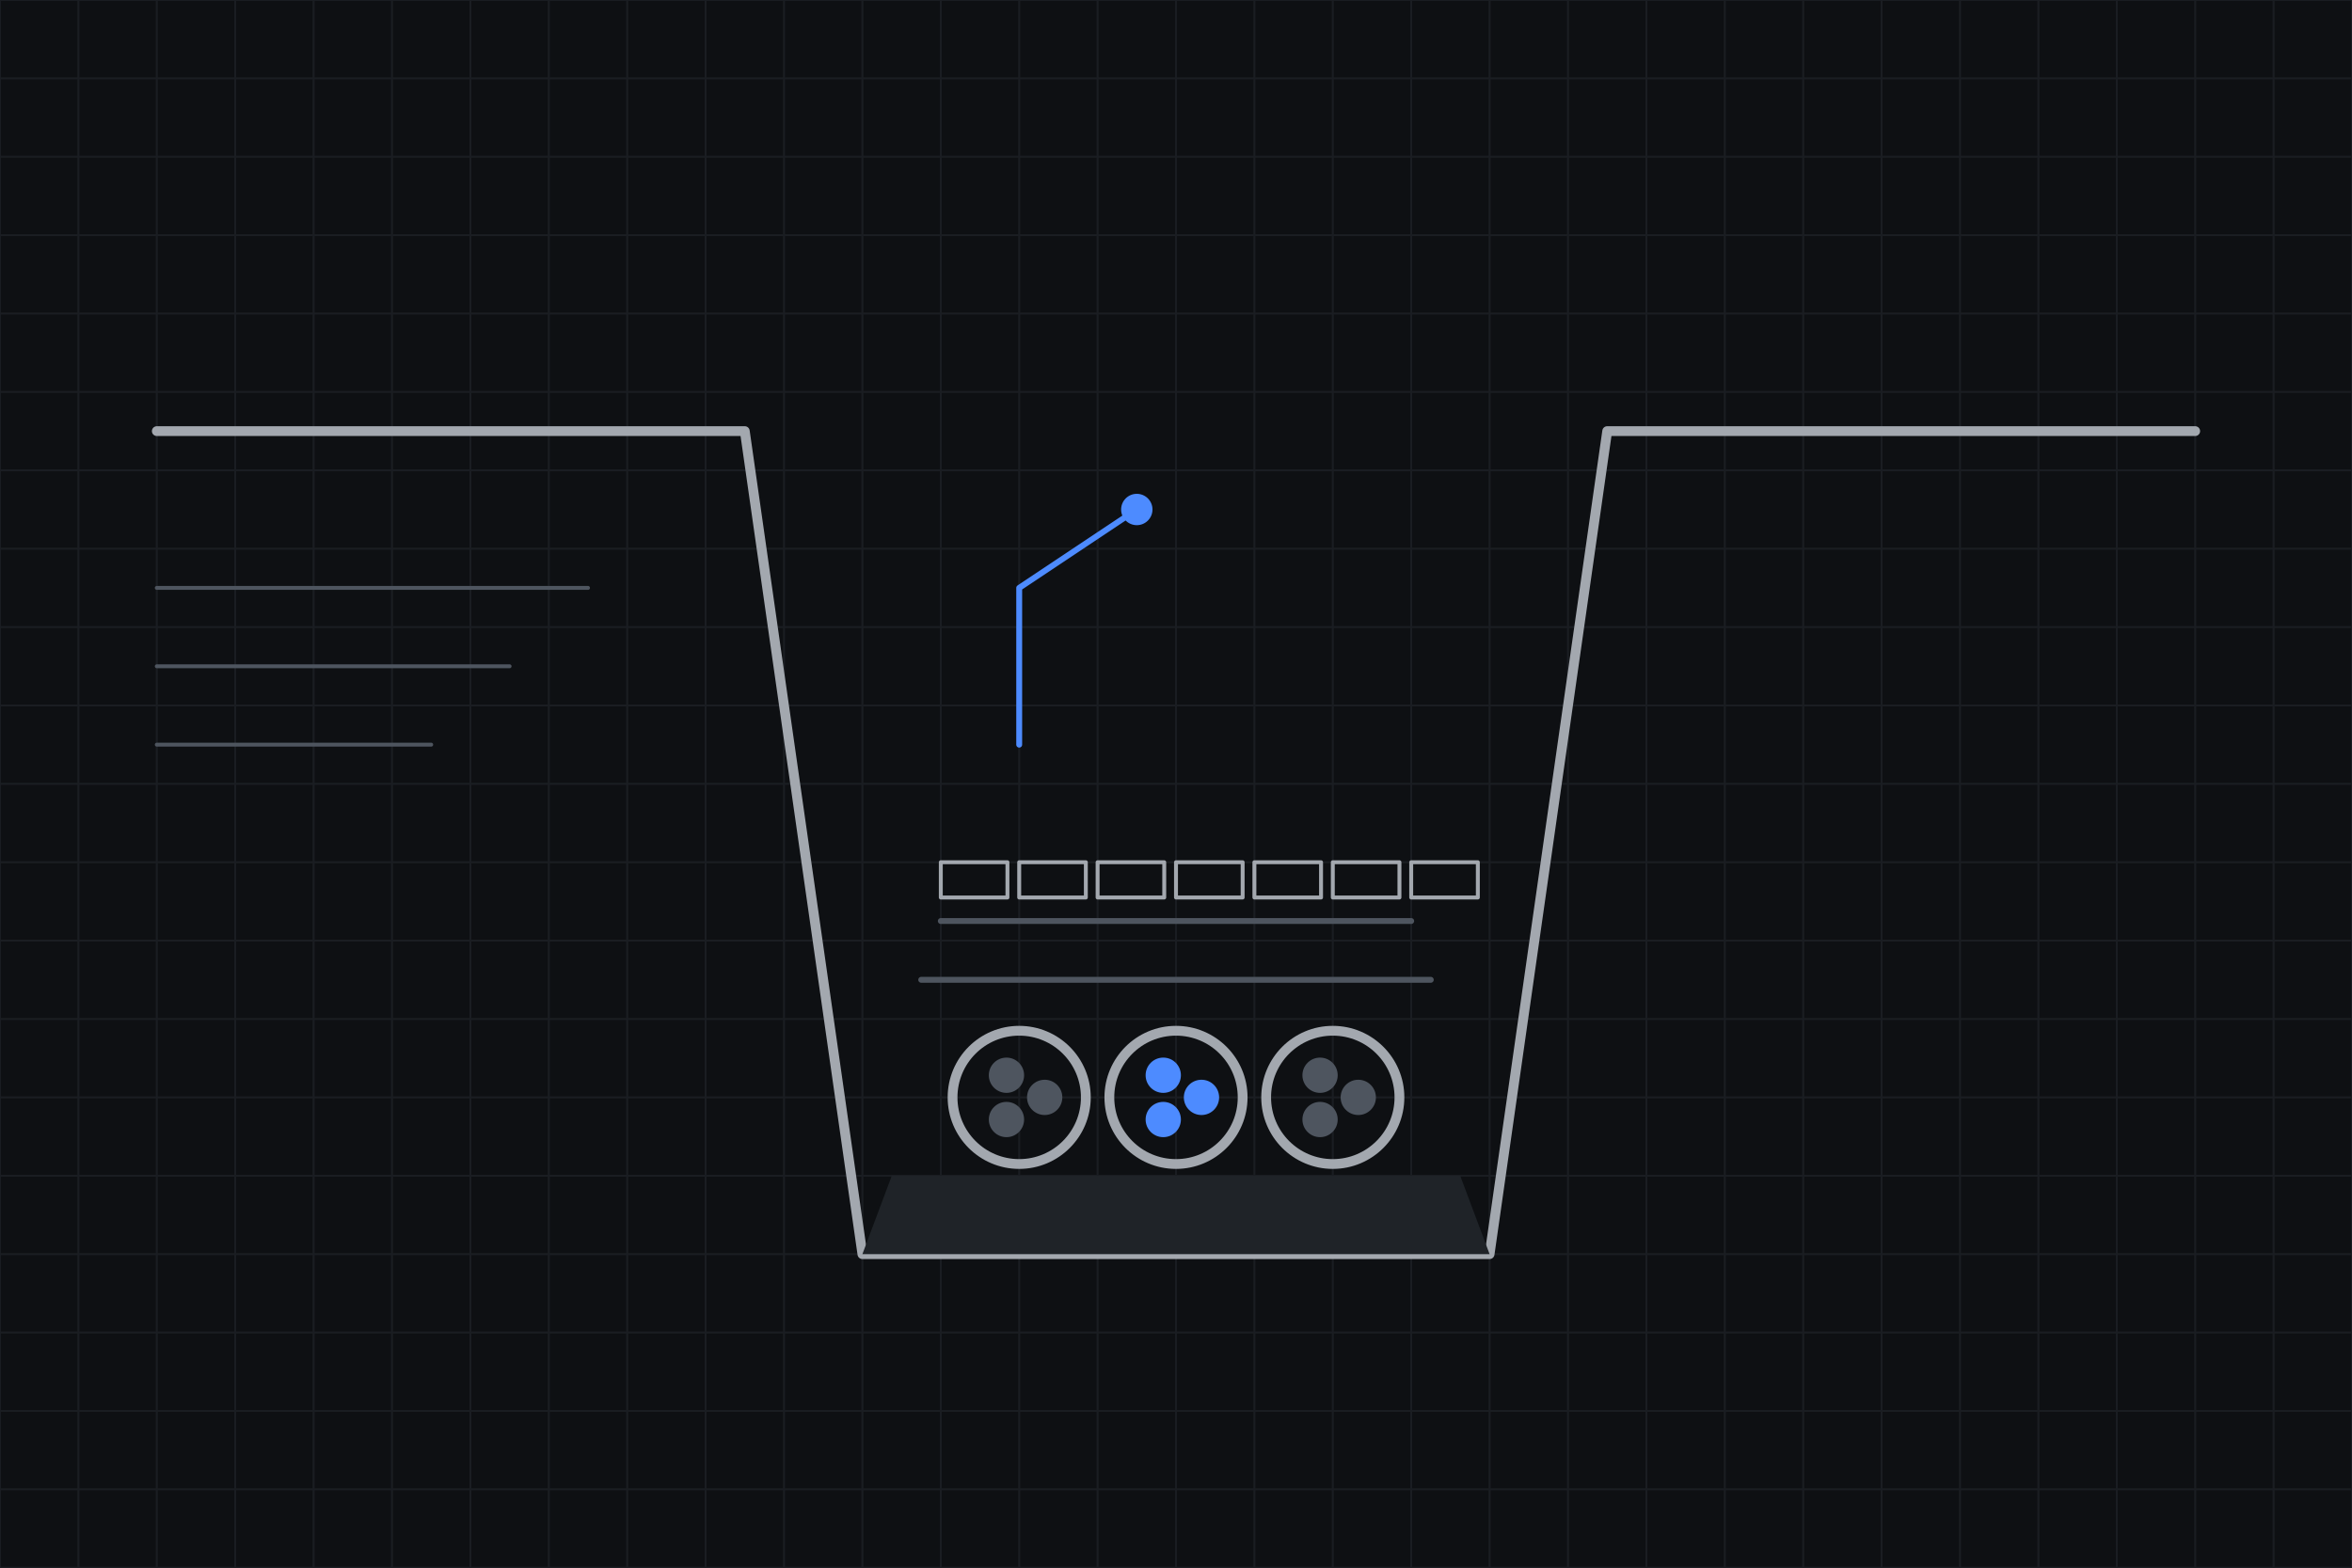
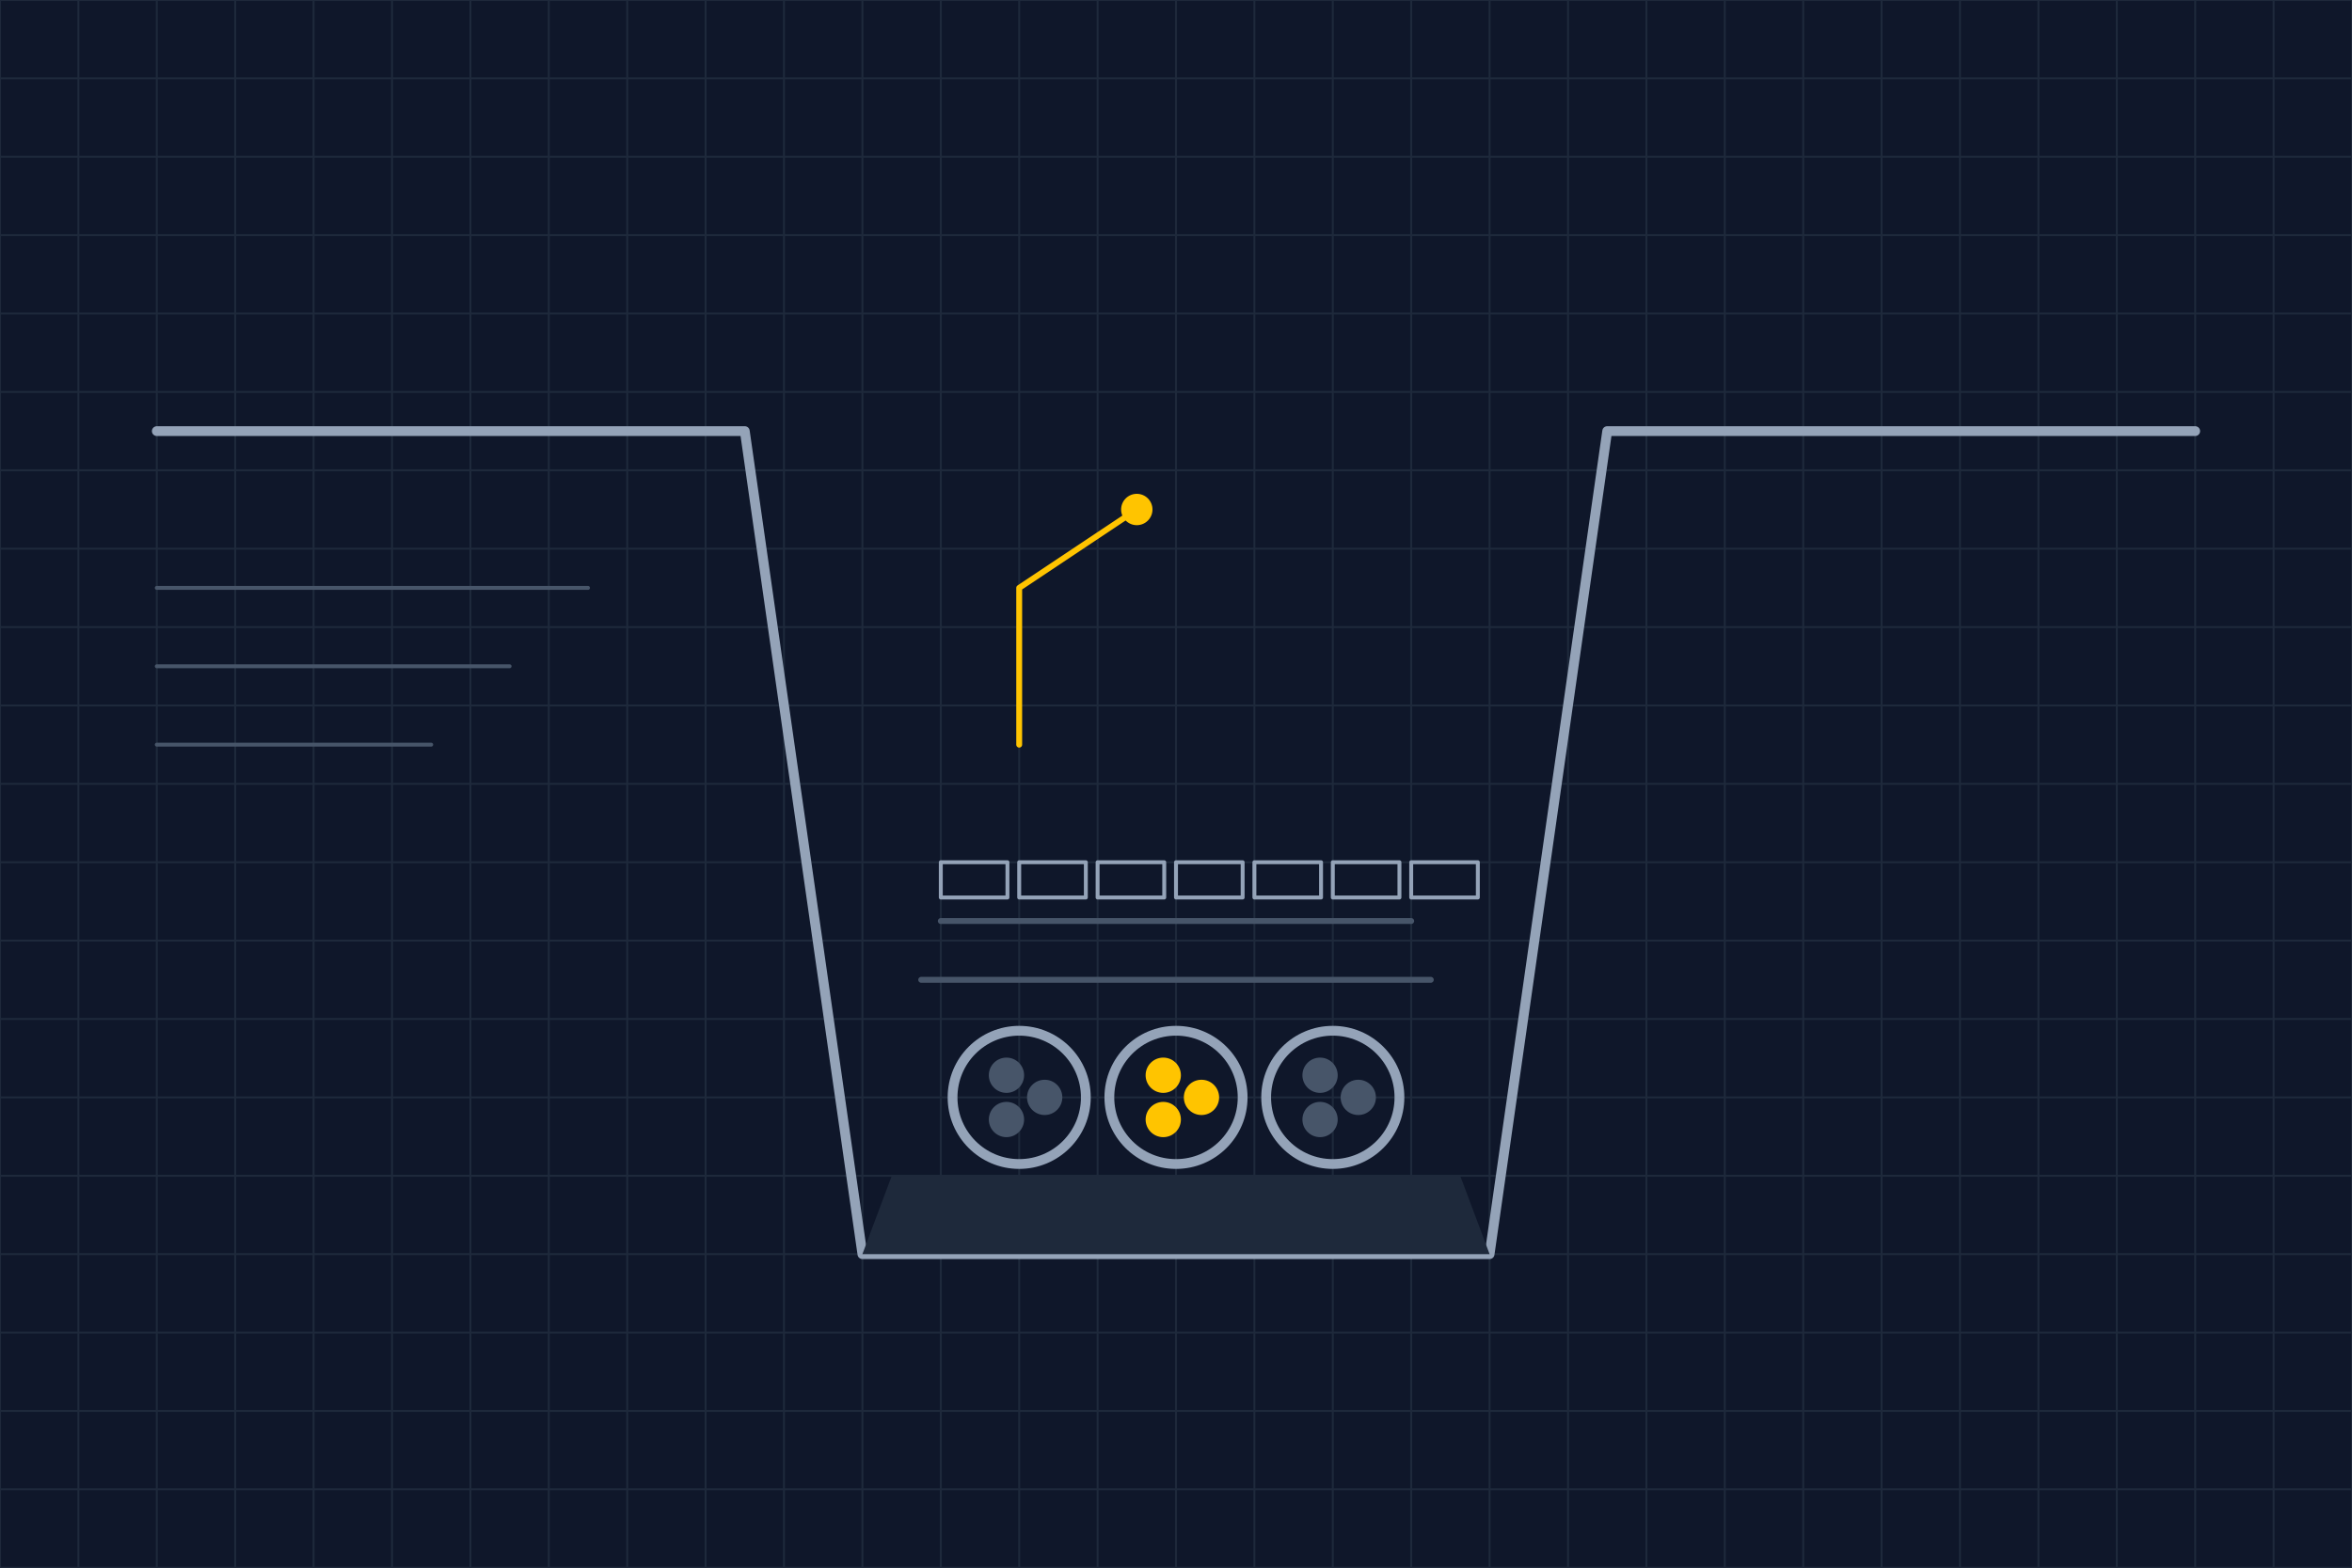
<svg xmlns="http://www.w3.org/2000/svg" viewBox="0 0 1200 800" role="img" aria-label="Cable trench">
-   <rect width="1200" height="800" fill="#0E1013" />
-   <g stroke="#1A1D22" stroke-width="1">
+   <rect width="1200" height="800" fill="#0F172A" />
+   <g stroke="#1E293B" stroke-width="1">
    <path d="M0 0V800" />
    <path d="M40 0V800" />
    <path d="M80 0V800" />
    <path d="M120 0V800" />
    <path d="M160 0V800" />
    <path d="M200 0V800" />
    <path d="M240 0V800" />
    <path d="M280 0V800" />
    <path d="M320 0V800" />
    <path d="M360 0V800" />
    <path d="M400 0V800" />
    <path d="M440 0V800" />
    <path d="M480 0V800" />
    <path d="M520 0V800" />
    <path d="M560 0V800" />
    <path d="M600 0V800" />
    <path d="M640 0V800" />
    <path d="M680 0V800" />
    <path d="M720 0V800" />
    <path d="M760 0V800" />
    <path d="M800 0V800" />
    <path d="M840 0V800" />
    <path d="M880 0V800" />
    <path d="M920 0V800" />
    <path d="M960 0V800" />
    <path d="M1000 0V800" />
    <path d="M1040 0V800" />
    <path d="M1080 0V800" />
    <path d="M1120 0V800" />
    <path d="M1160 0V800" />
    <path d="M1200 0V800" />
    <path d="M0 0H1200" />
    <path d="M0 40H1200" />
    <path d="M0 80H1200" />
    <path d="M0 120H1200" />
    <path d="M0 160H1200" />
    <path d="M0 200H1200" />
    <path d="M0 240H1200" />
    <path d="M0 280H1200" />
    <path d="M0 320H1200" />
    <path d="M0 360H1200" />
    <path d="M0 400H1200" />
    <path d="M0 440H1200" />
    <path d="M0 480H1200" />
    <path d="M0 520H1200" />
    <path d="M0 560H1200" />
    <path d="M0 600H1200" />
    <path d="M0 640H1200" />
    <path d="M0 680H1200" />
    <path d="M0 720H1200" />
    <path d="M0 760H1200" />
    <path d="M0 800H1200" />
  </g>
  <g fill="none" stroke-linecap="round" stroke-linejoin="round">
-     <path d="M80 220H380L440 640H760L820 220H1120" stroke="#A3A8AF" stroke-width="5" />
-     <path d="M455 600H745L760 640H440Z" fill="#1F2328" stroke="none" />
-     <circle cx="520" cy="560" r="34" stroke="#A3A8AF" stroke-width="5" />
-     <circle cx="533.0" cy="560.0" r="9" fill="#4E555F" stroke="none" />
-     <circle cx="513.5" cy="571.3" r="9" fill="#4E555F" stroke="none" />
-     <circle cx="513.5" cy="548.7" r="9" fill="#4E555F" stroke="none" />
-     <circle cx="600" cy="560" r="34" stroke="#A3A8AF" stroke-width="5" />
-     <circle cx="613.0" cy="560.0" r="9" fill="#4D8BFF" stroke="none" />
-     <circle cx="593.5" cy="571.3" r="9" fill="#4D8BFF" stroke="none" />
-     <circle cx="593.5" cy="548.7" r="9" fill="#4D8BFF" stroke="none" />
-     <circle cx="680" cy="560" r="34" stroke="#A3A8AF" stroke-width="5" />
-     <circle cx="693.0" cy="560.0" r="9" fill="#4E555F" stroke="none" />
-     <circle cx="673.5" cy="571.3" r="9" fill="#4E555F" stroke="none" />
-     <circle cx="673.5" cy="548.7" r="9" fill="#4E555F" stroke="none" />
-     <path d="M470 500H730" stroke="#4E555F" stroke-width="3" />
-     <path d="M480 470H720" stroke="#4E555F" stroke-width="3" />
-     <rect x="480" y="440" width="34" height="18" stroke="#A3A8AF" stroke-width="2" />
-     <rect x="520" y="440" width="34" height="18" stroke="#A3A8AF" stroke-width="2" />
-     <rect x="560" y="440" width="34" height="18" stroke="#A3A8AF" stroke-width="2" />
-     <rect x="600" y="440" width="34" height="18" stroke="#A3A8AF" stroke-width="2" />
-     <rect x="640" y="440" width="34" height="18" stroke="#A3A8AF" stroke-width="2" />
-     <rect x="680" y="440" width="34" height="18" stroke="#A3A8AF" stroke-width="2" />
-     <rect x="720" y="440" width="34" height="18" stroke="#A3A8AF" stroke-width="2" />
-     <path d="M520 380V300l60 -40" stroke="#4D8BFF" stroke-width="3" />
-     <circle cx="580" cy="260" r="8" fill="#4D8BFF" stroke="none" />
-     <path d="M80 300H300M80 340H260M80 380H220" stroke="#4E555F" stroke-width="2" />
+     <path d="M80 220H380L440 640H760L820 220H1120" stroke="#94A3B8" stroke-width="5" />
+     <path d="M455 600H745L760 640H440Z" fill="#1E293B" stroke="none" />
+     <circle cx="520" cy="560" r="34" stroke="#94A3B8" stroke-width="5" />
+     <circle cx="533.0" cy="560.0" r="9" fill="#475569" stroke="none" />
+     <circle cx="513.5" cy="571.3" r="9" fill="#475569" stroke="none" />
+     <circle cx="513.5" cy="548.7" r="9" fill="#475569" stroke="none" />
+     <circle cx="600" cy="560" r="34" stroke="#94A3B8" stroke-width="5" />
+     <circle cx="613.0" cy="560.0" r="9" fill="#FFC400" stroke="none" />
+     <circle cx="593.5" cy="571.3" r="9" fill="#FFC400" stroke="none" />
+     <circle cx="593.5" cy="548.7" r="9" fill="#FFC400" stroke="none" />
+     <circle cx="680" cy="560" r="34" stroke="#94A3B8" stroke-width="5" />
+     <circle cx="693.0" cy="560.0" r="9" fill="#475569" stroke="none" />
+     <circle cx="673.5" cy="571.3" r="9" fill="#475569" stroke="none" />
+     <circle cx="673.5" cy="548.7" r="9" fill="#475569" stroke="none" />
+     <path d="M470 500H730" stroke="#475569" stroke-width="3" />
+     <path d="M480 470H720" stroke="#475569" stroke-width="3" />
+     <rect x="480" y="440" width="34" height="18" stroke="#94A3B8" stroke-width="2" />
+     <rect x="520" y="440" width="34" height="18" stroke="#94A3B8" stroke-width="2" />
+     <rect x="560" y="440" width="34" height="18" stroke="#94A3B8" stroke-width="2" />
+     <rect x="600" y="440" width="34" height="18" stroke="#94A3B8" stroke-width="2" />
+     <rect x="640" y="440" width="34" height="18" stroke="#94A3B8" stroke-width="2" />
+     <rect x="680" y="440" width="34" height="18" stroke="#94A3B8" stroke-width="2" />
+     <rect x="720" y="440" width="34" height="18" stroke="#94A3B8" stroke-width="2" />
+     <path d="M520 380V300l60 -40" stroke="#FFC400" stroke-width="3" />
+     <circle cx="580" cy="260" r="8" fill="#FFC400" stroke="none" />
+     <path d="M80 300H300M80 340H260M80 380H220" stroke="#475569" stroke-width="2" />
  </g>
</svg>
